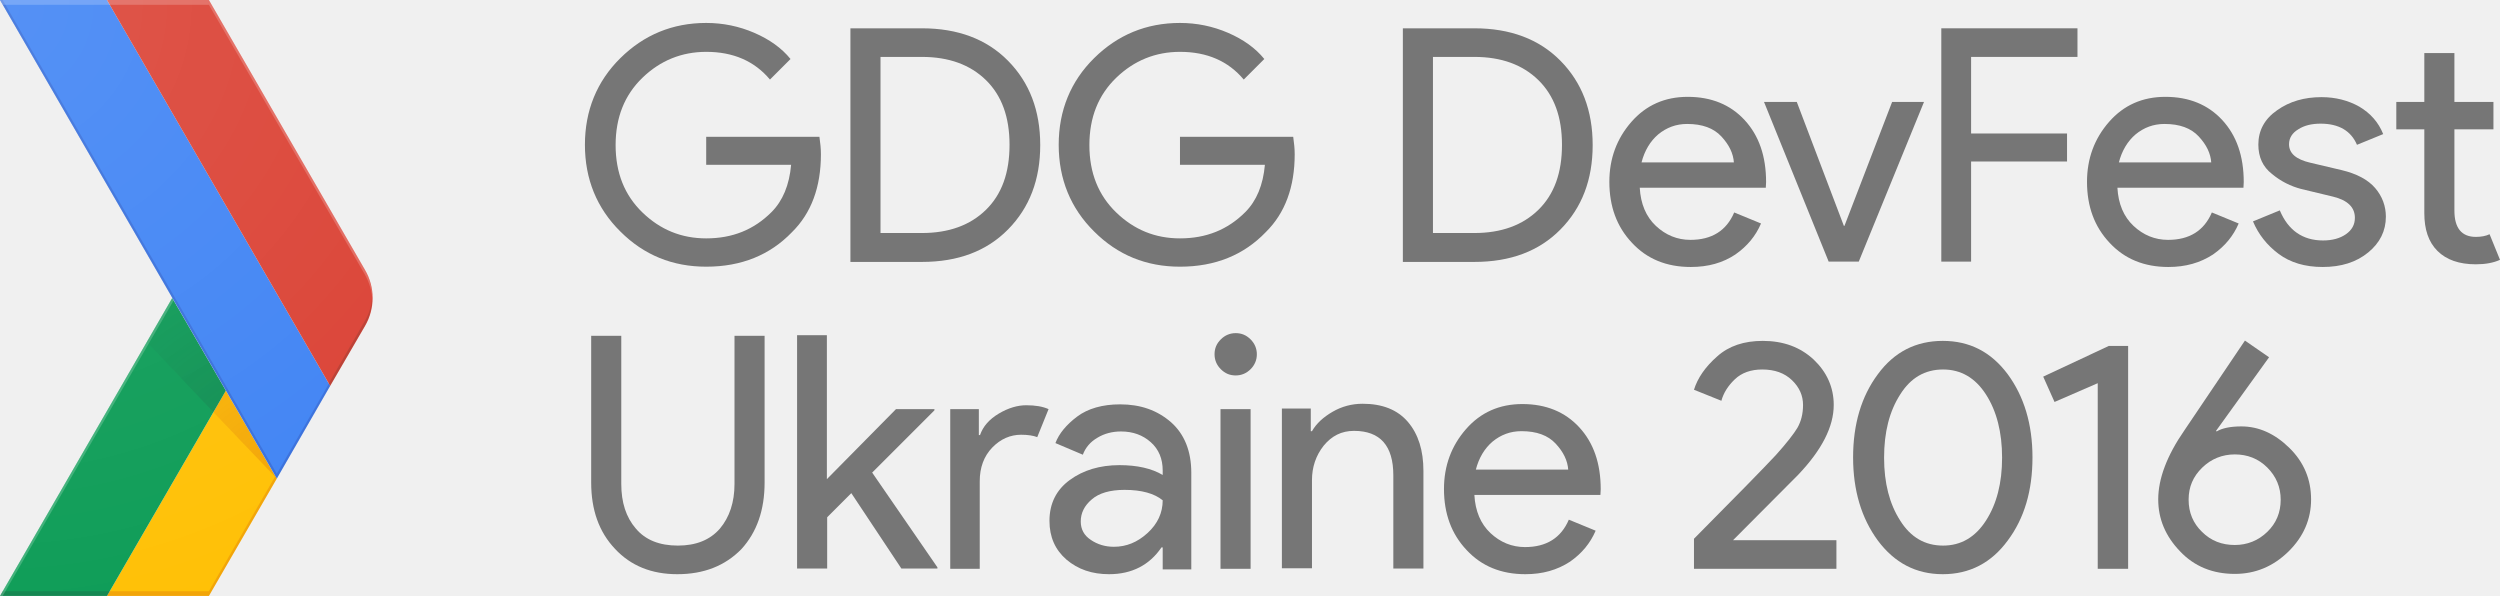
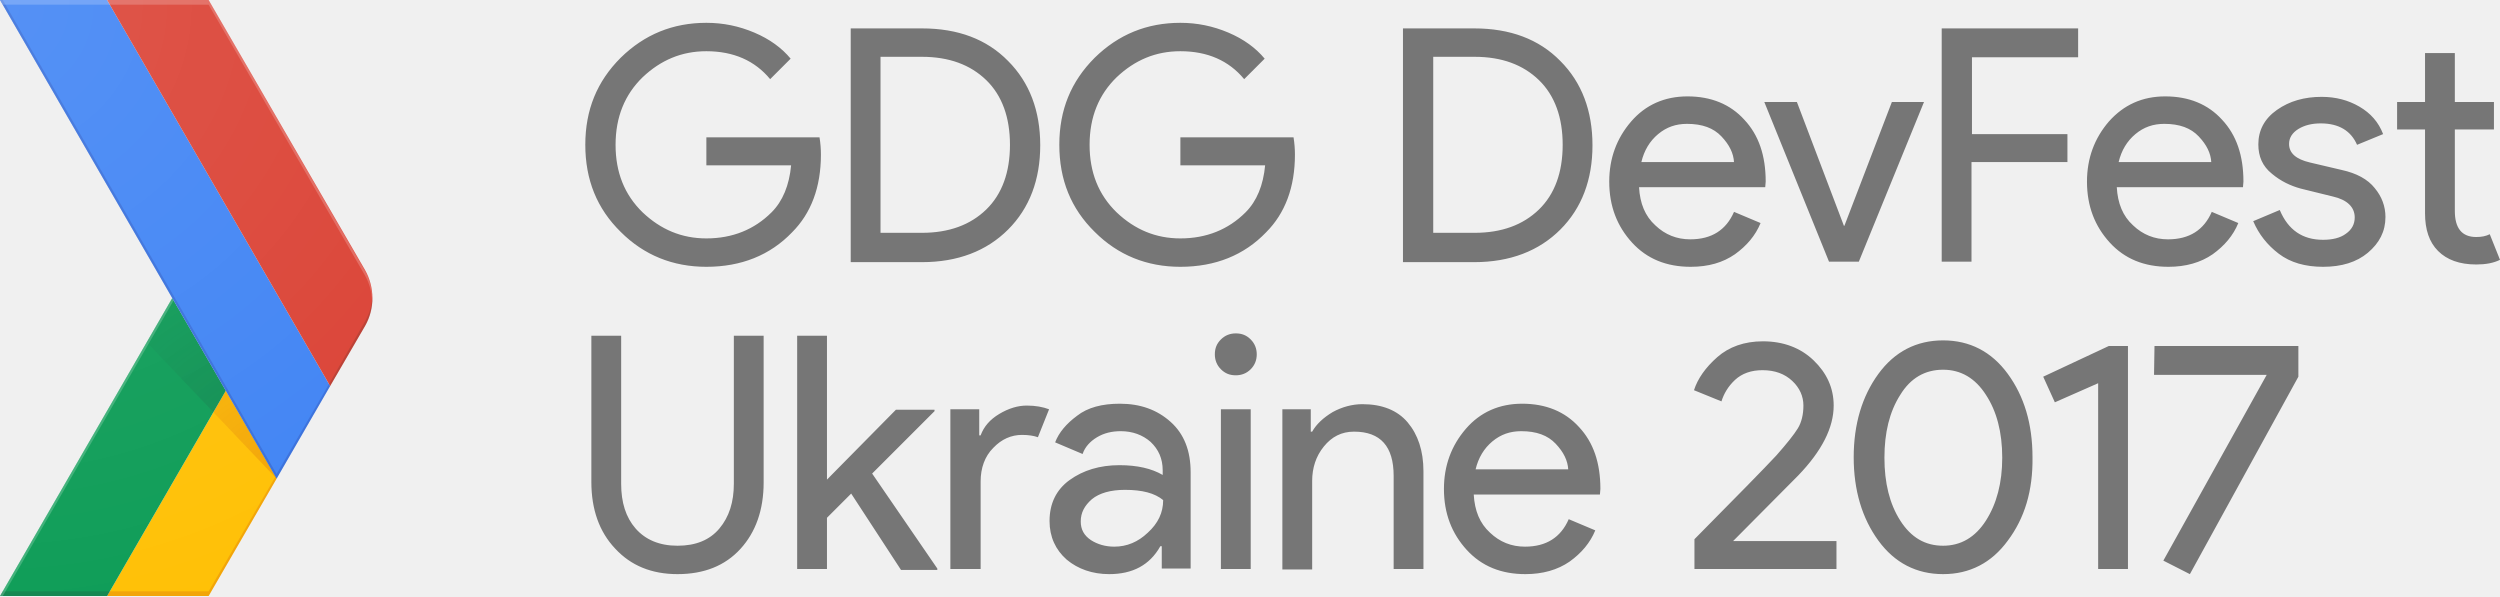
- <svg xmlns="http://www.w3.org/2000/svg" id="Layer_4" viewBox="0 0 839 200">
-   <style>.st0{fill:none;} .st1{fill:#FFC107;} .st2{fill:#0F9D58;} .st3{opacity:0.2;fill:#BF360C;enable-background:new ;} .st4{opacity:0.2;fill:#263238;enable-background:new ;} .st5{opacity:0.2;fill:#FFFFFF;enable-background:new ;} .st6{fill:url(#XMLID_257_);} .st7{fill:url(#XMLID_258_);} .st8{fill:#4285F4;} .st9{fill:#DB4437;} .st10{opacity:0.2;fill:#1A237E;enable-background:new ;} .st11{opacity:0.2;fill:#3E2723;enable-background:new ;} .st12{fill:url(#XMLID_259_);} .st13{fill:#767676;}</style>
+ <svg xmlns="http://www.w3.org/2000/svg" id="Layer_4" viewBox="0 0 536.9 128">
+   <style>.st0{fill:none;} .st1{fill:#FFC107;} .st2{fill:#0F9D58;} .st3{opacity:0.2;fill:#BF360C;enable-background:new ;} .st4{opacity:0.2;fill:#263238;enable-background:new ;} .st5{opacity:0.2;fill:#FFFFFF;enable-background:new ;} .st6{fill:url(#XMLID_2_);} .st7{fill:url(#XMLID_3_);} .st8{fill:#4285F4;} .st9{fill:#DB4437;} .st10{opacity:0.2;fill:#1A237E;enable-background:new ;} .st11{opacity:0.2;fill:#3E2723;enable-background:new ;} .st12{fill:url(#XMLID_4_);} .st13{fill:#767676;}</style>
  <g id="XMLID_60_">
    <g id="XMLID_61_">
      <g id="XMLID_62_">
-         <path id="XMLID_106_" class="st0" d="M122.5 90.6L70.1 0H0l57.8 100L0 200h70.1l52.4-90.6c3.3-5.8 3.3-13 0-18.8z" />
-         <path id="XMLID_105_" class="st1" d="M92.4 159.8l-16.6-28.7L35.9 200h34.2l22.8-39.4z" />
-         <path id="XMLID_104_" class="st0" d="M122.5 90.6L70.1 0H0l57.8 100L0 200h70.1l52.4-90.6c3.3-5.8 3.3-13 0-18.8z" />
-         <path id="XMLID_103_" class="st2" d="M57.8 100l18 31.1L35.9 200H0z" />
-         <path id="XMLID_102_" class="st0" d="M122.5 90.6L70.1 0H0l57.8 100L0 200h70.1l52.4-90.6c3.3-5.8 3.3-13 0-18.8z" />
-         <path id="XMLID_101_" class="st3" d="M70.1 198.4H36.8l-.9 1.6h34.2l22.8-39.4-.5-.8z" />
-         <path id="XMLID_100_" class="st0" d="M122.5 90.6L70.1 0H0l57.8 100L0 200h70.1l52.4-90.6c3.3-5.8 3.3-13 0-18.8z" />
-         <path id="XMLID_99_" class="st4" d="M.9 198.4L0 200h35.9l.9-1.6z" />
-         <path id="XMLID_98_" class="st0" d="M122.5 90.6L70.1 0H0l57.8 100L0 200h70.1l52.4-90.6c3.3-5.8 3.3-13 0-18.8z" />
-         <path id="XMLID_96_" class="st5" d="M0 200h.9l57.4-99.2-.5-.8z" />
-         <path id="XMLID_94_" class="st0" d="M122.5 90.6L70.1 0H0l57.8 100L0 200h70.1l52.4-90.6c3.3-5.8 3.3-13 0-18.8z" />
-         <radialGradient id="XMLID_257_" cx="92.62" cy="2707.501" r="69.162" gradientTransform="matrix(1 0 0 -1 0 2867.46)" gradientUnits="userSpaceOnUse">
+         <path id="XMLID_106_" class="st0" d="M78.4 58L44.8 0H0l37 64-37 64h44.8l33.5-58c2.2-3.7 2.2-8.3.1-12z" />
+         <path id="XMLID_105_" class="st1" d="M59.2 102.3L48.5 83.9 23 128h21.8l14.6-25.2z" />
+         <path id="XMLID_104_" class="st0" d="M78.4 58L44.8 0H0l37 64-37 64h44.8l33.5-58c2.2-3.7 2.2-8.3.1-12z" />
+         <path id="XMLID_103_" class="st2" d="M37 64l11.5 19.9L23 128H0z" />
+         <path id="XMLID_102_" class="st0" d="M78.4 58L44.8 0H0l37 64-37 64h44.8l33.5-58c2.2-3.7 2.2-8.3.1-12z" />
+         <path id="XMLID_101_" class="st3" d="M44.8 127H23.6l-.6 1h21.8l14.6-25.2-.2-.5z" />
+         <path id="XMLID_100_" class="st0" d="M78.4 58L44.8 0H0l37 64-37 64h44.8l33.5-58c2.2-3.7 2.2-8.3.1-12z" />
+         <path id="XMLID_99_" class="st4" d="M.6 127l-.6 1h23l.6-1z" />
+         <path id="XMLID_98_" class="st0" d="M78.4 58L44.8 0H0l37 64-37 64h44.8l33.5-58c2.2-3.7 2.2-8.3.1-12z" />
+         <path id="XMLID_96_" class="st5" d="M0 128h.6l36.7-63.5-.3-.5z" />
+         <path id="XMLID_94_" class="st0" d="M78.4 58L44.8 0H0l37 64-37 64h44.8l33.5-58c2.2-3.7 2.2-8.3.1-12z" />
+         <radialGradient id="XMLID_2_" cx="59.277" cy="2693.086" r="44.264" gradientTransform="matrix(1 0 0 -1 0 2795.46)" gradientUnits="userSpaceOnUse">
          <stop offset="0" stop-color="#BF360C" stop-opacity=".2" />
          <stop offset="1" stop-color="#BF360C" stop-opacity=".02" />
        </radialGradient>
-         <path id="XMLID_92_" class="st6" d="M92.9 160.6l-17.1-29.5-4.2 7.2z" />
-         <path id="XMLID_90_" class="st0" d="M122.5 90.6L70.1 0H0l57.8 100L0 200h70.1l52.4-90.6c3.3-5.8 3.3-13 0-18.8z" />
-         <radialGradient id="XMLID_258_" cx="92.423" cy="2707.063" r="69.723" gradientTransform="matrix(1 0 0 -1 0 2867.46)" gradientUnits="userSpaceOnUse">
+         <path id="XMLID_92_" class="st6" d="M59.4 102.8L48.5 83.9l-2.7 4.6z" />
+         <path id="XMLID_90_" class="st0" d="M78.4 58L44.8 0H0l37 64-37 64h44.8l33.5-58c2.2-3.7 2.2-8.3.1-12z" />
+         <radialGradient id="XMLID_3_" cx="59.151" cy="2692.806" r="44.623" gradientTransform="matrix(1 0 0 -1 0 2795.46)" gradientUnits="userSpaceOnUse">
          <stop offset="0" stop-color="#263238" stop-opacity=".2" />
          <stop offset="1" stop-color="#263238" stop-opacity=".02" />
        </radialGradient>
-         <path id="XMLID_89_" class="st7" d="M71.6 138.3l4.2-7.2-18-31.1-8.5 14.8z" />
-         <path id="XMLID_88_" class="st0" d="M122.5 90.6L70.1 0H0l57.8 100L0 200h70.1l52.4-90.6c3.3-5.8 3.3-13 0-18.8z" />
+         <path id="XMLID_89_" class="st7" d="M45.8 88.5l2.7-4.6L37 64l-5.5 9.5z" />
+         <path id="XMLID_88_" class="st0" d="M78.4 58L44.8 0H0l37 64-37 64h44.8l33.5-58c2.2-3.7 2.2-8.3.1-12z" />
        <g id="XMLID_85_">
          <g id="XMLID_86_">
-             <path id="XMLID_87_" class="st8" d="M35.9 0H0l92.9 160.6 17.9-31.1z" />
+             <path id="XMLID_87_" class="st8" d="M23 0H0l59.4 102.8 11.5-19.9z" />
          </g>
        </g>
-         <path id="XMLID_84_" class="st0" d="M122.5 90.6L70.1 0H0l57.8 100L0 200h70.1l52.4-90.6c3.3-5.8 3.3-13 0-18.8z" />
-         <path id="XMLID_83_" class="st9" d="M122.5 109.4c3.4-5.8 3.4-13 0-18.8L70.1 0H35.9l74.9 129.5 11.7-20.1z" />
-         <path id="XMLID_82_" class="st0" d="M122.5 90.6L70.1 0H0l57.8 100L0 200h70.1l52.4-90.6c3.3-5.8 3.3-13 0-18.8z" />
-         <path id="XMLID_71_" class="st10" d="M110.8 129.5l-.4-.8L92.9 159 .9 0H0l92.9 160.6 17.9-31.1z" />
-         <path id="XMLID_69_" class="st0" d="M122.5 90.6L70.1 0H0l57.8 100L0 200h70.1l52.4-90.6c3.3-5.8 3.3-13 0-18.8z" />
-         <path id="XMLID_67_" class="st5" d="M70.1 1.6l52.4 90.6c1.5 2.7 2.3 5.6 2.5 8.6.1-3.5-.7-7-2.5-10.2L70.1 0H0l.9 1.6h69.2z" />
-         <path id="XMLID_66_" class="st0" d="M122.5 90.6L70.1 0H0l57.8 100L0 200h70.1l52.4-90.6c3.3-5.8 3.3-13 0-18.8z" />
-         <path id="XMLID_65_" class="st11" d="M110.8 129.5l11.6-20.1c1.8-3.1 2.6-6.7 2.5-10.2-.1 3-.9 5.9-2.5 8.6l-12.1 20.9.5.8z" />
-         <path id="XMLID_64_" class="st0" d="M122.5 90.6L70.1 0H0l57.8 100L0 200h70.1l52.4-90.6c3.3-5.8 3.3-13 0-18.8z" />
-         <radialGradient id="XMLID_259_" cx="-1.562" cy="2865.898" r="209.922" gradientTransform="matrix(1 0 0 -1 0 2867.46)" gradientUnits="userSpaceOnUse">
+         <path id="XMLID_84_" class="st0" d="M78.4 58L44.8 0H0l37 64-37 64h44.8l33.5-58c2.2-3.7 2.2-8.3.1-12z" />
+         <path id="XMLID_83_" class="st9" d="M78.4 70c2.1-3.7 2.1-8.3 0-12L44.8 0H23l47.9 82.9L78.4 70z" />
+         <path id="XMLID_82_" class="st0" d="M78.4 58L44.8 0H0l37 64-37 64h44.8l33.5-58c2.2-3.7 2.2-8.3.1-12z" />
+         <path id="XMLID_71_" class="st10" d="M70.9 82.9l-.2-.5-11.3 19.4L.6 0H0l59.4 102.8 11.5-19.9z" />
+         <path id="XMLID_69_" class="st0" d="M78.4 58L44.8 0H0l37 64-37 64h44.8l33.5-58c2.2-3.7 2.2-8.3.1-12z" />
+         <path id="XMLID_67_" class="st5" d="M44.8 1l33.5 58c1 1.7 1.5 3.6 1.6 5.5.1-2.2-.4-4.5-1.6-6.5L44.8 0H0l.6 1h44.2z" />
+         <path id="XMLID_66_" class="st0" d="M78.4 58L44.8 0H0l37 64-37 64h44.8l33.5-58c2.2-3.7 2.2-8.3.1-12z" />
+         <path id="XMLID_65_" class="st11" d="M70.9 82.9L78.4 70c1.2-2 1.7-4.3 1.6-6.5-.1 1.9-.6 3.8-1.6 5.5l-7.7 13.4.2.5z" />
+         <path id="XMLID_64_" class="st0" d="M78.4 58L44.8 0H0l37 64-37 64h44.8l33.5-58c2.2-3.7 2.2-8.3.1-12z" />
+         <radialGradient id="XMLID_4_" cx="-1" cy="2794.46" r="134.35" gradientTransform="matrix(1 0 0 -1 0 2795.46)" gradientUnits="userSpaceOnUse">
          <stop offset="0" stop-color="#FFF" stop-opacity=".1" />
          <stop offset="1" stop-color="#FFF" stop-opacity="0" />
        </radialGradient>
-         <path id="XMLID_63_" class="st12" d="M122.5 90.6L70.1 0H0l57.8 100L0 200h70.1l52.4-90.6c3.3-5.8 3.3-13 0-18.8z" />
+         <path id="XMLID_63_" class="st12" d="M78.4 58L44.8 0H0l37 64-37 64h44.8l33.5-58c2.2-3.7 2.2-8.3.1-12z" />
      </g>
    </g>
  </g>
  <g id="XMLID_7_">
-     <path id="XMLID_116_" class="st13" d="M275.5 51.8c0 10.9-3.2 19.7-9.7 26.1-7.4 7.7-17 11.6-28.8 11.6-11.3 0-20.9-3.9-28.8-11.8-7.9-7.8-11.9-17.6-11.9-29.1s4-21.3 11.9-29.1c7.9-7.8 17.5-11.8 28.8-11.8 5.6 0 11 1.1 16.1 3.3 5.1 2.2 9.2 5.1 12.2 8.8l-6.9 6.9c-5.2-6.2-12.3-9.3-21.4-9.3-8.2 0-15.4 2.9-21.4 8.7-6 5.8-9 13.3-9 22.6s3 16.8 9 22.6c6 5.8 13.1 8.7 21.4 8.7 8.8 0 16-2.9 21.9-8.8 3.8-3.8 6-9.1 6.6-15.9H237v-9.4h38c.3 2.1.5 4 .5 5.9z" />
-     <path id="XMLID_118_" class="st13" d="M285.4 87.8V9.5h24c12 0 21.7 3.6 28.9 10.9 7.2 7.3 10.8 16.7 10.8 28.3s-3.6 21-10.8 28.3c-7.2 7.3-16.8 10.9-28.9 10.9h-24zm10.1-9.6h13.9c9 0 16.2-2.6 21.5-7.8 5.3-5.2 7.9-12.4 7.9-21.8 0-9.3-2.6-16.5-7.9-21.7-5.3-5.2-12.5-7.8-21.5-7.8h-13.9v59.1z" />
-     <path id="XMLID_121_" class="st13" d="M434.5 51.8c0 10.9-3.2 19.7-9.7 26.1-7.4 7.7-17 11.6-28.8 11.6-11.3 0-20.9-3.9-28.8-11.8-7.9-7.8-11.9-17.6-11.9-29.1s4-21.3 11.9-29.1c7.9-7.8 17.5-11.8 28.8-11.8 5.6 0 11 1.1 16.1 3.3 5.1 2.2 9.2 5.1 12.2 8.8l-6.9 6.9c-5.2-6.2-12.3-9.3-21.4-9.3-8.2 0-15.4 2.9-21.4 8.7-6 5.8-9 13.3-9 22.6s3 16.8 9 22.6c6 5.8 13.1 8.7 21.4 8.7 8.8 0 16-2.9 21.9-8.8 3.8-3.8 6-9.1 6.6-15.9H396v-9.4h38c.3 2.1.5 4 .5 5.9z" />
-     <path id="XMLID_123_" class="st13" d="M470.8 87.8V9.5h24c12 0 21.7 3.6 28.9 10.9 7.2 7.3 10.8 16.7 10.8 28.3s-3.6 21-10.8 28.3c-7.2 7.3-16.8 10.9-28.9 10.9h-24zm10.1-9.6h13.9c9 0 16.2-2.6 21.5-7.8 5.3-5.2 7.9-12.4 7.9-21.8 0-9.3-2.6-16.5-7.9-21.7-5.3-5.2-12.5-7.8-21.5-7.8h-13.9v59.1z" />
-     <path id="XMLID_126_" class="st13" d="M567.4 89.6c-8.1 0-14.7-2.7-19.7-8.1-5.1-5.4-7.6-12.2-7.6-20.5 0-7.8 2.5-14.5 7.4-20.1 4.9-5.6 11.2-8.4 18.9-8.4 7.9 0 14.3 2.6 19.1 7.8 4.8 5.2 7.2 12.1 7.2 20.8l-.1 1.9h-42.3c.3 5.4 2.1 9.7 5.4 12.8 3.3 3.1 7.2 4.7 11.6 4.7 7.2 0 12.1-3.1 14.7-9.2l9 3.7c-1.8 4.2-4.6 7.6-8.6 10.4-4.2 2.8-9.1 4.2-15 4.2zm14.5-35c-.2-3.1-1.6-6-4.2-8.8-2.6-2.8-6.4-4.2-11.5-4.2-3.7 0-6.9 1.2-9.7 3.5-2.7 2.3-4.6 5.5-5.6 9.4h31z" />
-     <path id="XMLID_129_" class="st13" d="M613.7 87.8L592 34.2h11l15.8 41.6h.2l16-41.6h10.7l-21.9 53.6h-10.1z" />
-     <path id="XMLID_131_" class="st13" d="M661.6 87.8h-10.1V9.5h45.7v9.6h-35.7v25.7h32.2v9.4h-32.2v33.6z" />
-     <path id="XMLID_133_" class="st13" d="M727.7 89.6c-8.1 0-14.7-2.7-19.7-8.1-5.1-5.4-7.6-12.2-7.6-20.5 0-7.8 2.5-14.5 7.4-20.1 4.9-5.6 11.2-8.4 18.9-8.4 7.9 0 14.3 2.6 19.1 7.8 4.8 5.2 7.2 12.1 7.2 20.8l-.1 1.9h-42.3c.3 5.4 2.1 9.7 5.4 12.8 3.3 3.1 7.2 4.7 11.6 4.7 7.2 0 12.1-3.1 14.7-9.2l9 3.7c-1.8 4.2-4.6 7.6-8.6 10.4-4.3 2.8-9.2 4.2-15 4.2zm14.4-35c-.2-3.1-1.6-6-4.2-8.8-2.6-2.8-6.4-4.2-11.5-4.2-3.7 0-6.9 1.2-9.7 3.5-2.7 2.3-4.6 5.5-5.6 9.4h31z" />
-     <path id="XMLID_136_" class="st13" d="M779.5 89.6c-6 0-10.9-1.5-14.8-4.4-3.9-2.9-6.8-6.6-8.6-10.9l9-3.7c2.8 6.7 7.7 10.1 14.5 10.1 3.1 0 5.7-.7 7.7-2.1 2-1.4 3-3.2 3-5.5 0-3.5-2.4-5.9-7.3-7.1l-10.8-2.6c-3.4-.9-6.7-2.5-9.7-5-3.1-2.4-4.6-5.7-4.6-9.9 0-4.7 2.1-8.6 6.3-11.5 4.2-3 9.2-4.4 14.9-4.4 4.7 0 9 1.1 12.7 3.2 3.7 2.2 6.4 5.2 8 9.2l-8.8 3.6c-2-4.7-6.1-7.1-12.2-7.1-3 0-5.5.6-7.5 1.9-2 1.2-3.1 2.9-3.1 5 0 3.1 2.4 5.1 7.1 6.2l10.6 2.5c5 1.2 8.8 3.2 11.2 6 2.4 2.8 3.6 6.1 3.6 9.6 0 4.8-2 8.8-5.9 12-4 3.3-9.1 4.9-15.3 4.9z" />
-     <path id="XMLID_138_" class="st13" d="M830.9 88.7c-5.6 0-9.9-1.5-12.9-4.5s-4.4-7.2-4.4-12.7V43.4h-9.4v-9.2h9.4V17.8h10.1v16.4h13.1v9.2h-13.1v27.3c0 5.8 2.4 8.8 7.2 8.8 1.8 0 3.4-.3 4.6-.9l3.5 8.6c-2.2 1-4.9 1.5-8.1 1.5z" />
-     <path id="XMLID_140_" class="st13" d="M227.3 192.7c-8.6 0-15.6-2.8-20.9-8.5-5.4-5.7-8-13.1-8-22.3v-49.2h10.1v49.7c0 6.2 1.6 11.2 4.9 15 3.2 3.8 7.9 5.7 14.1 5.7 6.1 0 10.8-1.9 14.1-5.7 3.2-3.8 4.9-8.8 4.9-15v-49.7h10.1v49.2c0 9.3-2.6 16.7-7.8 22.4-5.5 5.6-12.6 8.4-21.5 8.4z" />
-     <path id="XMLID_142_" class="st13" d="M277.5 112.6v48.2l23.2-23.5h12.9v.4l-20.9 20.9 21.9 31.8v.4h-12.1l-16.8-25.3-8.1 8.1v17.2h-10.1v-78.3h10z" />
-     <path id="XMLID_144_" class="st13" d="M329 190.9h-10.1v-53.6h9.6v8.7h.4c1-2.9 3.1-5.3 6.3-7.2 3.2-1.9 6.3-2.8 9.2-2.8 3 0 5.5.4 7.5 1.3l-3.8 9.4c-1.3-.5-3.1-.8-5.4-.8-3.6 0-6.9 1.4-9.7 4.3-2.8 2.9-4.2 6.7-4.2 11.3v29.4z" />
-     <path id="XMLID_146_" class="st13" d="M372.2 192.7c-5.7 0-10.4-1.6-14.3-4.9-3.8-3.3-5.7-7.6-5.7-13 0-5.8 2.3-10.4 6.8-13.7 4.5-3.3 10.1-5 16.7-5 5.9 0 10.8 1.1 14.5 3.3v-1.5c0-3.9-1.3-7.1-4-9.5-2.7-2.4-6-3.6-10-3.6-2.9 0-5.6.7-7.9 2.1-2.4 1.4-4 3.3-4.9 5.7l-9.2-3.9c1.2-3.2 3.7-6.2 7.3-8.9 3.6-2.7 8.5-4.1 14.4-4.1 6.9 0 12.5 2 17.1 6 4.5 4 6.8 9.7 6.8 17v32.4h-9.6v-7.4h-.4c-4 5.9-9.9 9-17.6 9zm1.6-9.2c4.2 0 7.9-1.5 11.3-4.6 3.4-3.1 5.1-6.8 5.1-11-2.8-2.3-7.1-3.5-12.8-3.5-4.9 0-8.6 1.1-11 3.2-2.5 2.1-3.7 4.6-3.7 7.4 0 2.6 1.1 4.7 3.4 6.2 2.2 1.5 4.8 2.3 7.7 2.3z" />
-     <path id="XMLID_157_" class="st13" d="M419.7 123.9c-1.4 1.4-3.1 2.1-5 2.1-2 0-3.6-.7-5-2.1-1.4-1.4-2.1-3.1-2.1-5 0-2 .7-3.6 2.1-5 1.4-1.4 3.1-2.1 5-2.1 2 0 3.6.7 5 2.1 1.4 1.4 2.1 3.1 2.1 5s-.7 3.6-2.1 5zm0 67h-10.1v-53.6h10.1v53.6z" />
-     <path id="XMLID_160_" class="st13" d="M439.9 137.3v7.4h.4c1.5-2.6 3.8-4.7 6.9-6.5 3.1-1.8 6.5-2.7 10.1-2.7 6.6 0 11.7 2 15.2 6.1s5.2 9.6 5.2 16.4v32.8h-10.1v-31.3c0-9.9-4.4-14.9-13.2-14.9-4.2 0-7.5 1.7-10.2 5-2.6 3.3-3.9 7.2-3.9 11.5v29.6h-10.1v-53.6h9.7z" />
-     <path id="XMLID_162_" class="st13" d="M511.9 192.7c-8.1 0-14.7-2.7-19.7-8.1-5.1-5.4-7.6-12.2-7.6-20.5 0-7.8 2.5-14.5 7.4-20.1 4.9-5.6 11.2-8.4 18.9-8.4 7.9 0 14.3 2.6 19.1 7.8 4.8 5.2 7.2 12.1 7.2 20.8l-.1 1.9h-42.3c.3 5.4 2.1 9.7 5.4 12.8 3.3 3.1 7.2 4.7 11.6 4.7 7.2 0 12.1-3.1 14.7-9.2l9 3.7c-1.8 4.2-4.6 7.6-8.6 10.4-4.3 2.8-9.2 4.2-15 4.2zm14.4-35c-.2-3.1-1.6-6-4.2-8.8-2.6-2.8-6.4-4.2-11.5-4.2-3.7 0-6.9 1.2-9.7 3.5-2.7 2.3-4.6 5.5-5.6 9.4h31z" />
-     <path id="XMLID_165_" class="st13" d="M616.2 190.9h-47.7v-10.1c14.3-14.4 23.4-23.7 27.5-28.1 3.6-4 6-7.1 7.2-9.1 1.2-2.1 1.9-4.6 1.9-7.7 0-3.1-1.2-5.9-3.7-8.3-2.5-2.4-5.8-3.6-10-3.6-3.8 0-6.9 1.1-9.2 3.3-2.3 2.2-3.8 4.6-4.5 7.2l-9.2-3.7c1.2-3.9 3.8-7.7 7.8-11.2 3.9-3.5 9-5.2 15.3-5.2 6.9 0 12.6 2.1 17.1 6.3 4.4 4.2 6.7 9.3 6.7 15.2 0 7.3-4 15.1-11.9 23.4l-21.9 22h34.7v9.6z" />
-     <path id="XMLID_167_" class="st13" d="M673.8 181.4c-5.5 7.5-12.8 11.3-21.8 11.3s-16.2-3.8-21.8-11.3c-5.5-7.5-8.3-16.8-8.3-27.9 0-11.2 2.8-20.5 8.3-27.9 5.5-7.5 12.8-11.2 21.8-11.2s16.2 3.7 21.8 11.2c5.5 7.5 8.3 16.8 8.3 27.9 0 11.1-2.7 20.4-8.3 27.9zm-21.7 1.7c6 0 10.8-2.8 14.4-8.4 3.6-5.6 5.4-12.6 5.4-21.1 0-8.5-1.8-15.6-5.4-21.2-3.6-5.6-8.4-8.4-14.4-8.4-6.1 0-10.9 2.8-14.4 8.4-3.6 5.6-5.4 12.6-5.4 21.2 0 8.5 1.8 15.5 5.4 21.1 3.5 5.6 8.3 8.4 14.4 8.4z" />
-     <path id="XMLID_170_" class="st13" d="M714.1 190.9H704v-62.3l-14.5 6.3-3.8-8.5 22-10.3h6.5v74.8z" />
-     <path id="XMLID_172_" class="st13" d="M752.2 143.1c5.8 0 11.2 2.4 16.1 7.2 4.9 4.8 7.3 10.6 7.3 17.3 0 6.6-2.5 12.5-7.6 17.5s-11.1 7.5-18 7.5c-7.4 0-13.6-2.5-18.4-7.6-4.9-5.1-7.3-10.9-7.3-17.4 0-6.9 2.9-14.7 8.8-23.2l20.3-30.1 8.1 5.6-17.8 24.7.2.2c1.8-1.1 4.6-1.7 8.3-1.7zm-2.2 39.8c4.2 0 7.9-1.5 10.9-4.4 3-2.9 4.5-6.5 4.5-10.8 0-4.2-1.5-7.8-4.5-10.8-3-3-6.7-4.4-10.9-4.4s-7.9 1.5-10.9 4.4c-3.1 3-4.6 6.5-4.6 10.8 0 4.3 1.5 7.9 4.5 10.8 3 3 6.7 4.4 11 4.4z" />
+     <path class="st13" d="M176.3 33.2c0 7-2.1 12.6-6.2 16.7-4.7 4.9-10.9 7.4-18.4 7.4-7.2 0-13.4-2.5-18.4-7.5-5.1-5-7.6-11.2-7.6-18.7s2.5-13.6 7.6-18.7c5.1-5 11.2-7.5 18.4-7.5 3.6 0 7 .7 10.3 2.1 3.3 1.4 5.9 3.3 7.8 5.6l-4.4 4.4c-3.3-4-7.9-6-13.7-6-5.3 0-9.8 1.9-13.7 5.6-3.8 3.7-5.8 8.5-5.8 14.5 0 5.9 1.9 10.7 5.8 14.5 3.9 3.7 8.4 5.6 13.7 5.6 5.6 0 10.3-1.9 14-5.6 2.4-2.4 3.8-5.8 4.2-10.1h-18.2v-6H176c.2 1.2.3 2.5.3 3.7zM182.7 56.2V6.1H198c7.7 0 13.9 2.3 18.5 7 4.6 4.6 6.9 10.7 6.9 18.1s-2.3 13.5-6.9 18.1c-4.6 4.6-10.8 7-18.5 7h-15.3zm6.4-6.2h8.9c5.8 0 10.4-1.7 13.8-5 3.4-3.3 5.1-8 5.1-13.9s-1.7-10.6-5.1-13.9c-3.4-3.3-8-5-13.8-5h-8.9V50zM278.1 33.2c0 7-2.1 12.6-6.2 16.7-4.7 4.9-10.9 7.4-18.4 7.4-7.2 0-13.4-2.5-18.4-7.5-5.1-5-7.6-11.2-7.6-18.7s2.5-13.6 7.6-18.7c5.1-5 11.2-7.5 18.4-7.5 3.6 0 7 .7 10.3 2.1 3.3 1.4 5.9 3.3 7.8 5.6l-4.4 4.4c-3.3-4-7.9-6-13.7-6-5.3 0-9.8 1.9-13.7 5.6-3.8 3.7-5.8 8.5-5.8 14.5 0 5.9 1.9 10.7 5.8 14.5 3.9 3.7 8.4 5.6 13.7 5.6 5.6 0 10.3-1.9 14-5.6 2.4-2.4 3.8-5.8 4.2-10.1h-18.2v-6h24.3c.2 1.2.3 2.5.3 3.7zM301.3 56.2V6.1h15.3c7.7 0 13.9 2.3 18.5 7 4.6 4.6 6.9 10.7 6.9 18.1s-2.3 13.5-6.9 18.1c-4.6 4.6-10.8 7-18.5 7h-15.3zm6.5-6.2h8.9c5.8 0 10.4-1.7 13.8-5 3.4-3.3 5.1-8 5.1-13.9s-1.7-10.6-5.1-13.9c-3.4-3.3-8-5-13.8-5h-8.9V50zM363.1 57.3c-5.2 0-9.4-1.7-12.6-5.2-3.2-3.5-4.9-7.8-4.9-13.1 0-5 1.6-9.3 4.7-12.9 3.1-3.6 7.2-5.4 12.1-5.4 5.1 0 9.2 1.7 12.2 5 3.1 3.3 4.6 7.7 4.6 13.3l-.1 1.2H352c.2 3.5 1.3 6.2 3.5 8.2 2.1 2 4.6 3 7.5 3 4.6 0 7.7-2 9.4-5.9l5.7 2.4c-1.1 2.7-3 4.9-5.5 6.7-2.6 1.8-5.7 2.7-9.5 2.7zm9.3-22.4c-.1-2-1-3.8-2.7-5.6-1.7-1.8-4.1-2.7-7.4-2.7-2.4 0-4.4.7-6.2 2.2-1.8 1.5-3 3.5-3.6 6h19.9zM392.8 56.2l-13.9-34.3h7L396 48.5h.1l10.2-26.6h6.9l-14 34.3h-6.4zM423.4 56.2H417V6.1h29.3v6.2h-22.8v16.5H444v6h-20.6v21.4zM465.7 57.3c-5.2 0-9.4-1.7-12.6-5.2-3.2-3.5-4.9-7.8-4.9-13.1 0-5 1.6-9.3 4.7-12.9 3.2-3.6 7.2-5.4 12.1-5.4 5.1 0 9.2 1.7 12.2 5 3.1 3.3 4.6 7.7 4.6 13.3l-.1 1.2h-27.1c.2 3.5 1.3 6.2 3.5 8.2 2.1 2 4.6 3 7.5 3 4.6 0 7.7-2 9.4-5.9l5.7 2.4c-1.1 2.7-3 4.9-5.5 6.7-2.6 1.8-5.8 2.7-9.5 2.7zm9.2-22.4c-.1-2-1-3.8-2.7-5.6-1.7-1.8-4.1-2.7-7.4-2.7-2.4 0-4.4.7-6.2 2.2-1.8 1.5-3 3.5-3.6 6h19.9zM498.9 57.3c-3.8 0-7-.9-9.5-2.8s-4.3-4.2-5.5-7l5.7-2.4c1.8 4.3 4.9 6.4 9.3 6.4 2 0 3.7-.4 4.9-1.3 1.3-.9 1.9-2.1 1.9-3.5 0-2.2-1.6-3.8-4.7-4.5l-6.9-1.7c-2.2-.6-4.3-1.6-6.2-3.2-2-1.6-2.9-3.7-2.9-6.3 0-3 1.3-5.5 4-7.4 2.7-1.9 5.9-2.8 9.6-2.8 3 0 5.7.7 8.1 2.1 2.4 1.4 4.1 3.3 5.1 5.9l-5.6 2.3c-1.3-3-3.9-4.6-7.8-4.6-1.9 0-3.5.4-4.8 1.2-1.3.8-2 1.9-2 3.2 0 2 1.5 3.3 4.5 4l6.8 1.6c3.2.7 5.6 2 7.1 3.9 1.5 1.8 2.3 3.9 2.3 6.2 0 3.1-1.3 5.6-3.8 7.7-2.4 2-5.6 3-9.6 3zM531.8 56.8c-3.6 0-6.3-1-8.2-2.9-1.9-1.9-2.8-4.6-2.8-8.1v-18h-6v-5.9h6V11.4h6.4v10.5h8.4v5.9h-8.4v17.5c0 3.7 1.5 5.6 4.6 5.6 1.2 0 2.1-.2 2.9-.6l2.2 5.5c-1.4.7-3.1 1-5.1 1zM145.5 123.3c-5.5 0-10-1.8-13.4-5.5-3.4-3.6-5.1-8.4-5.1-14.3V72.1h6.4v31.8c0 4 1 7.2 3.1 9.6 2.1 2.4 5.1 3.7 9 3.7 3.9 0 6.9-1.2 9-3.7 2.1-2.5 3.1-5.7 3.1-9.6V72.1h6.4v31.5c0 5.9-1.7 10.7-5 14.3-3.3 3.6-7.8 5.4-13.5 5.4zM177.6 72.1V103l14.8-15h8.3v.3l-13.4 13.4 14 20.4v.3h-7.8L182.8 106l-5.2 5.2v11h-6.4V72.1h6.4zM210.5 122.2h-6.4V87.9h6.2v5.6h.3c.7-1.9 2-3.4 4-4.6 2-1.2 4-1.8 5.9-1.8 1.9 0 3.5.3 4.8.8l-2.4 6c-.8-.3-2-.5-3.4-.5-2.3 0-4.4.9-6.2 2.8-1.8 1.8-2.7 4.3-2.7 7.2v18.8zM238.2 123.3c-3.6 0-6.7-1.1-9.1-3.1-2.4-2.1-3.7-4.9-3.7-8.3 0-3.7 1.4-6.7 4.3-8.8 2.9-2.1 6.5-3.2 10.7-3.2 3.8 0 6.9.7 9.3 2.1v-1c0-2.5-.9-4.5-2.6-6.1-1.7-1.5-3.9-2.3-6.4-2.3-1.9 0-3.6.4-5.1 1.3-1.5.9-2.6 2.1-3.1 3.6l-5.9-2.5c.8-2.1 2.4-4 4.7-5.7 2.3-1.8 5.4-2.6 9.2-2.6 4.4 0 8 1.3 10.9 3.9 2.9 2.6 4.3 6.2 4.3 10.8v20.7h-6.2v-4.8h-.3c-2.3 4.1-6 6-11 6zm1.1-5.9c2.7 0 5.1-1 7.2-3 2.2-2 3.3-4.3 3.3-7-1.8-1.5-4.5-2.2-8.2-2.2-3.1 0-5.5.7-7.1 2-1.6 1.4-2.4 2.9-2.4 4.8 0 1.7.7 3 2.2 4 1.4.9 3.1 1.4 5 1.4zM268.6 79.3c-.9.9-2 1.3-3.2 1.3-1.3 0-2.3-.4-3.2-1.3-.9-.9-1.3-2-1.3-3.2 0-1.3.4-2.3 1.3-3.2.9-.9 2-1.3 3.2-1.3 1.3 0 2.3.4 3.2 1.3.9.9 1.3 2 1.3 3.2 0 1.2-.4 2.3-1.3 3.2zm0 42.9h-6.4V87.9h6.4v34.3zM281.5 87.9v4.8h.3c.9-1.6 2.4-3 4.4-4.2 2-1.1 4.2-1.7 6.4-1.7 4.2 0 7.5 1.3 9.7 3.9 2.2 2.6 3.4 6.1 3.4 10.5v21h-6.4v-20c0-6.3-2.8-9.5-8.5-9.5-2.7 0-4.8 1.1-6.5 3.2-1.7 2.1-2.5 4.6-2.5 7.4v19h-6.4V87.9h6.1zM327.6 123.3c-5.2 0-9.4-1.7-12.6-5.2-3.2-3.5-4.9-7.8-4.9-13.1 0-5 1.6-9.3 4.7-12.9 3.1-3.6 7.2-5.4 12.1-5.4 5.1 0 9.2 1.7 12.2 5 3.1 3.3 4.6 7.7 4.6 13.3l-.1 1.2h-27.1c.2 3.5 1.3 6.2 3.5 8.2 2.1 2 4.6 3 7.5 3 4.6 0 7.7-2 9.4-5.9l5.7 2.4c-1.1 2.7-3 4.9-5.5 6.7-2.6 1.8-5.8 2.7-9.5 2.7zm9.2-22.4c-.1-2-1-3.8-2.7-5.6-1.7-1.8-4.1-2.7-7.4-2.7-2.4 0-4.4.7-6.2 2.2-1.8 1.5-3 3.5-3.6 6h19.9zM394.4 122.2h-30.5v-6.4c9.1-9.2 15-15.2 17.6-18 2.3-2.6 3.8-4.5 4.6-5.8.8-1.3 1.2-3 1.2-4.9 0-2-.8-3.8-2.4-5.3-1.6-1.5-3.7-2.3-6.4-2.3-2.4 0-4.4.7-5.9 2.1-1.5 1.4-2.4 3-2.9 4.6l-5.9-2.4c.8-2.5 2.5-4.9 5-7.1 2.5-2.2 5.8-3.4 9.8-3.4 4.4 0 8.1 1.4 10.9 4.1 2.8 2.7 4.3 5.9 4.3 9.7 0 4.7-2.5 9.7-7.6 15l-14 14.1h22.2v6zM431.2 116.1c-3.5 4.8-8.2 7.2-13.9 7.2s-10.4-2.4-13.9-7.2c-3.5-4.8-5.3-10.8-5.3-17.9 0-7.1 1.8-13.1 5.3-17.9 3.5-4.8 8.2-7.2 13.9-7.2s10.4 2.4 13.9 7.2c3.5 4.8 5.3 10.7 5.3 17.9.1 7.2-1.7 13.1-5.3 17.9zm-13.9 1.1c3.8 0 6.9-1.8 9.2-5.4 2.3-3.6 3.5-8.1 3.5-13.5 0-5.5-1.2-10-3.5-13.5-2.3-3.6-5.4-5.4-9.2-5.4-3.9 0-7 1.8-9.2 5.4-2.3 3.6-3.4 8.1-3.4 13.5s1.1 9.9 3.4 13.5c2.3 3.6 5.3 5.4 9.2 5.4zM457 122.2h-6.4V82.3l-9.3 4.1-2.5-5.5 14.1-6.6h4.1v47.9zM470.3 123.3l-5.7-2.9 22.2-39.9h-24.2l.1-6.2h30.9v6.6l-23.3 42.4z" />
  </g>
</svg>
